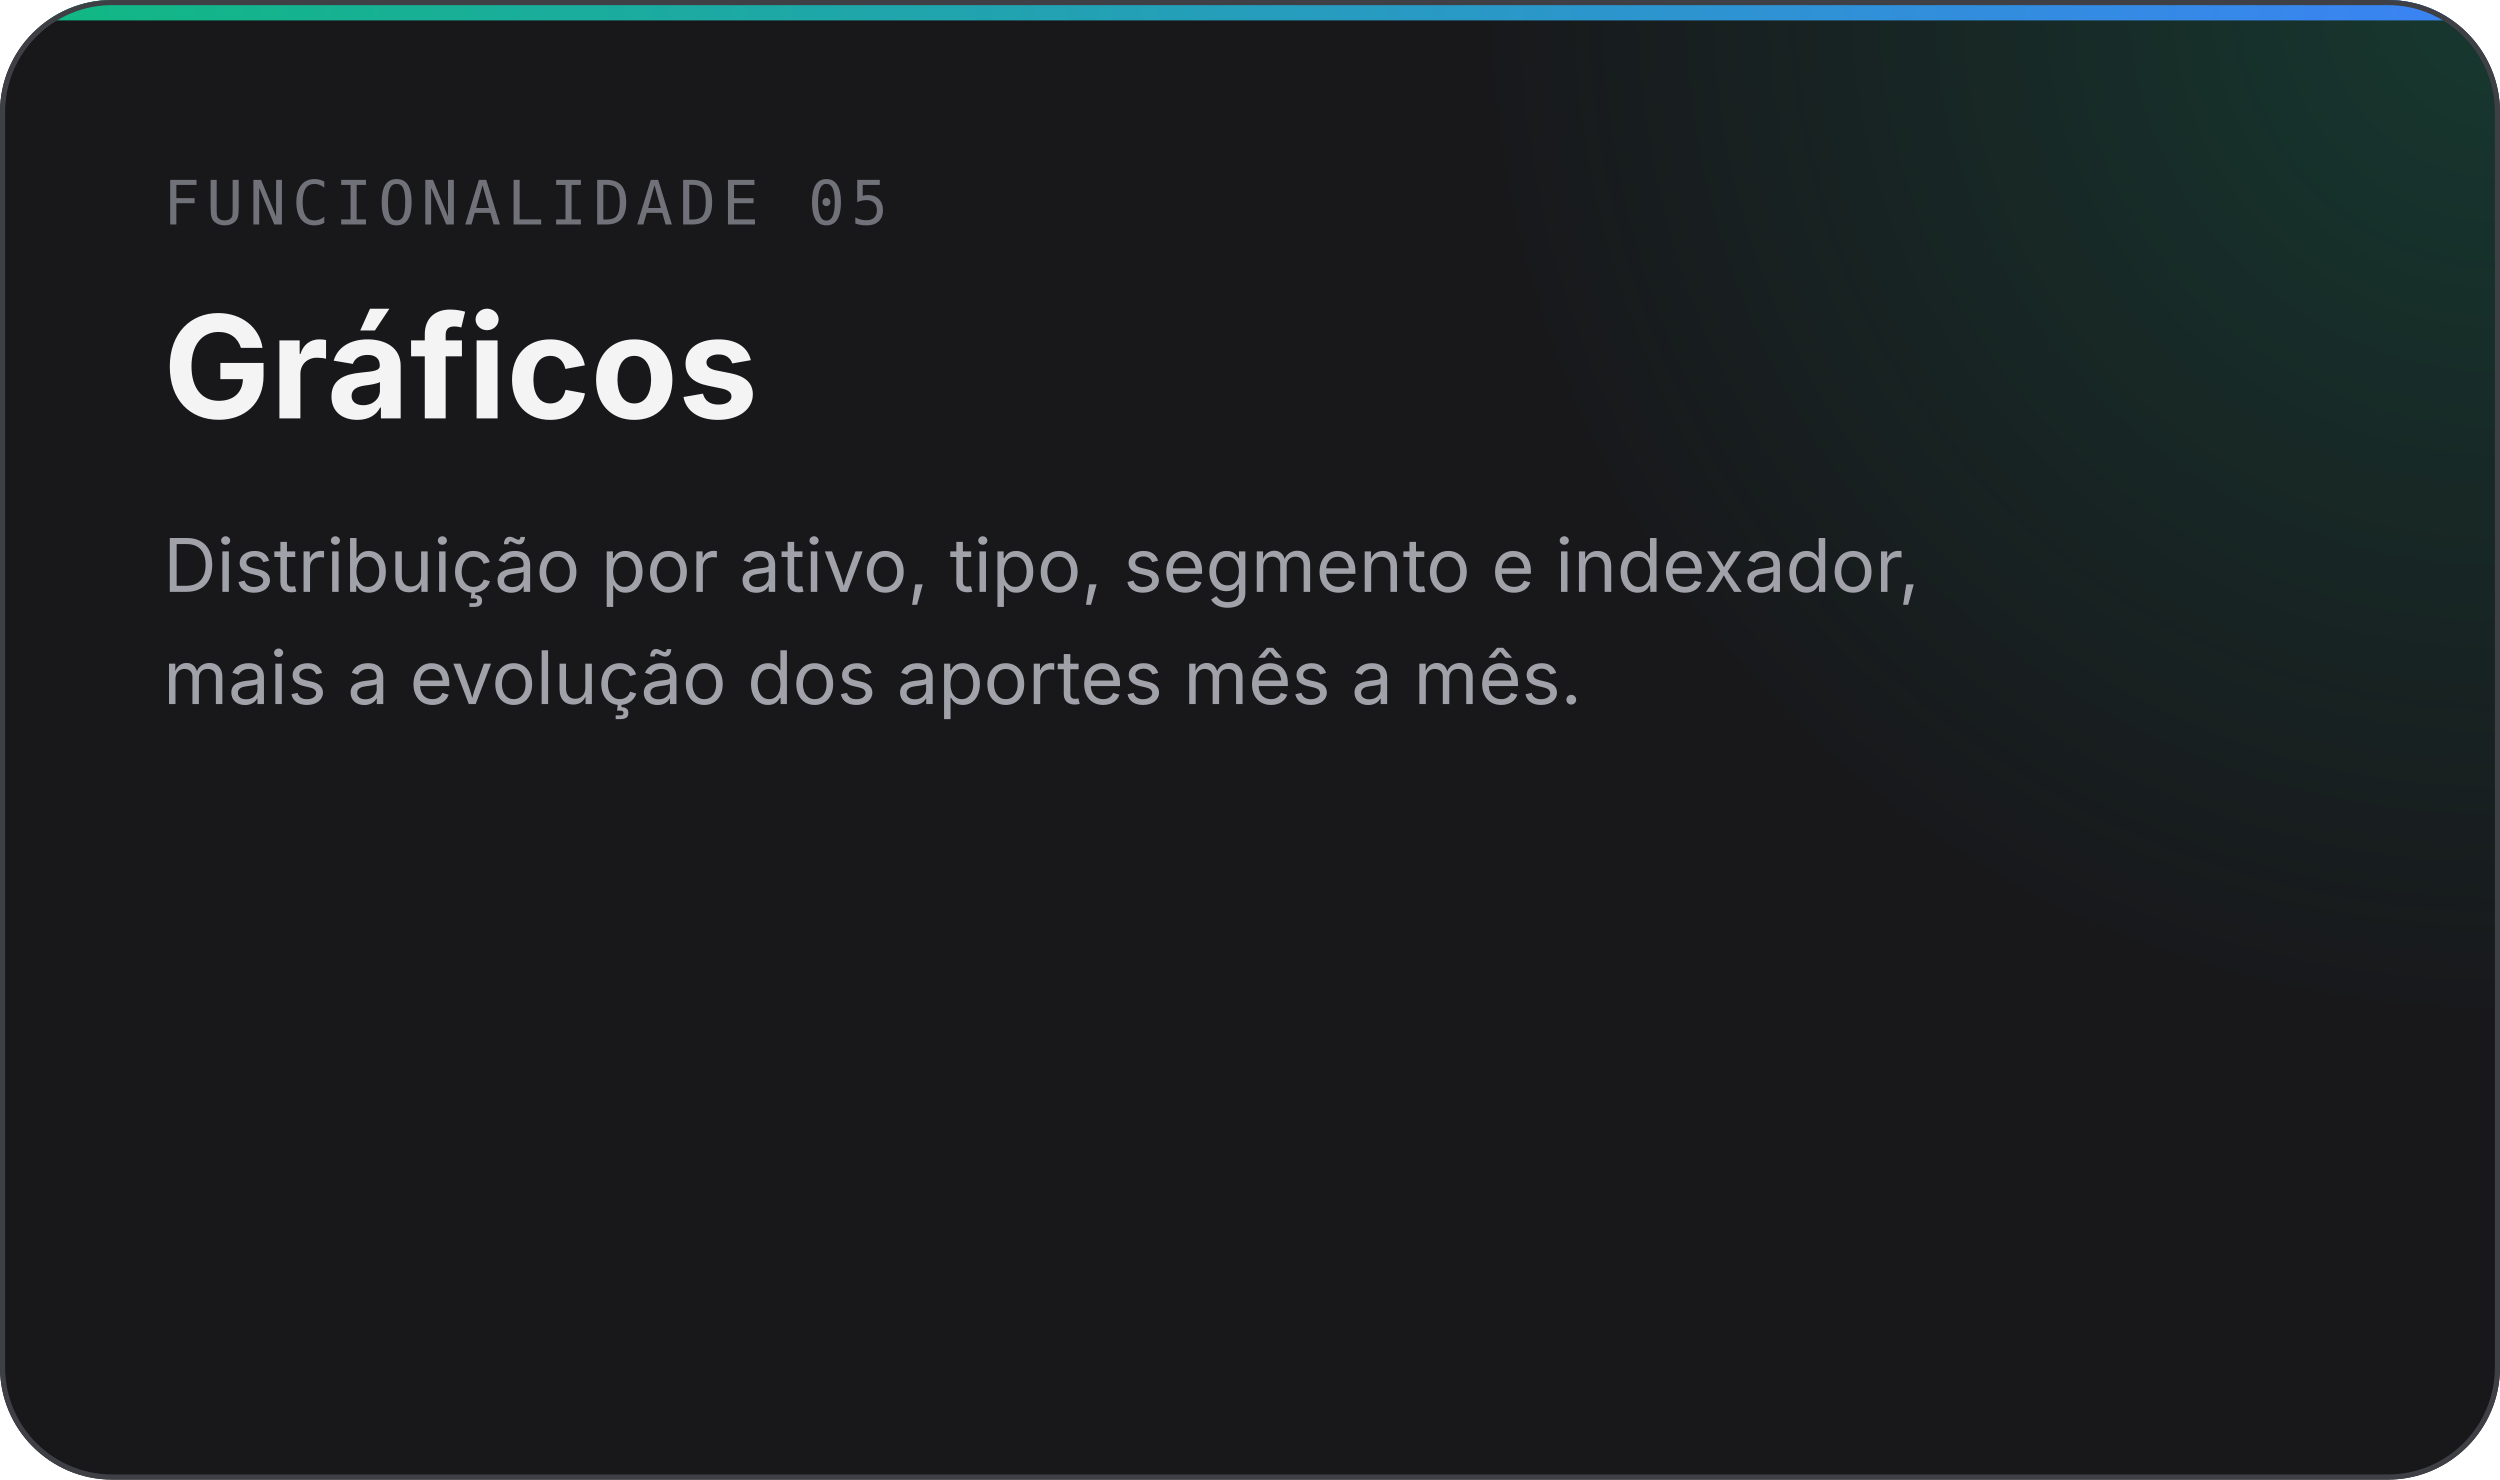
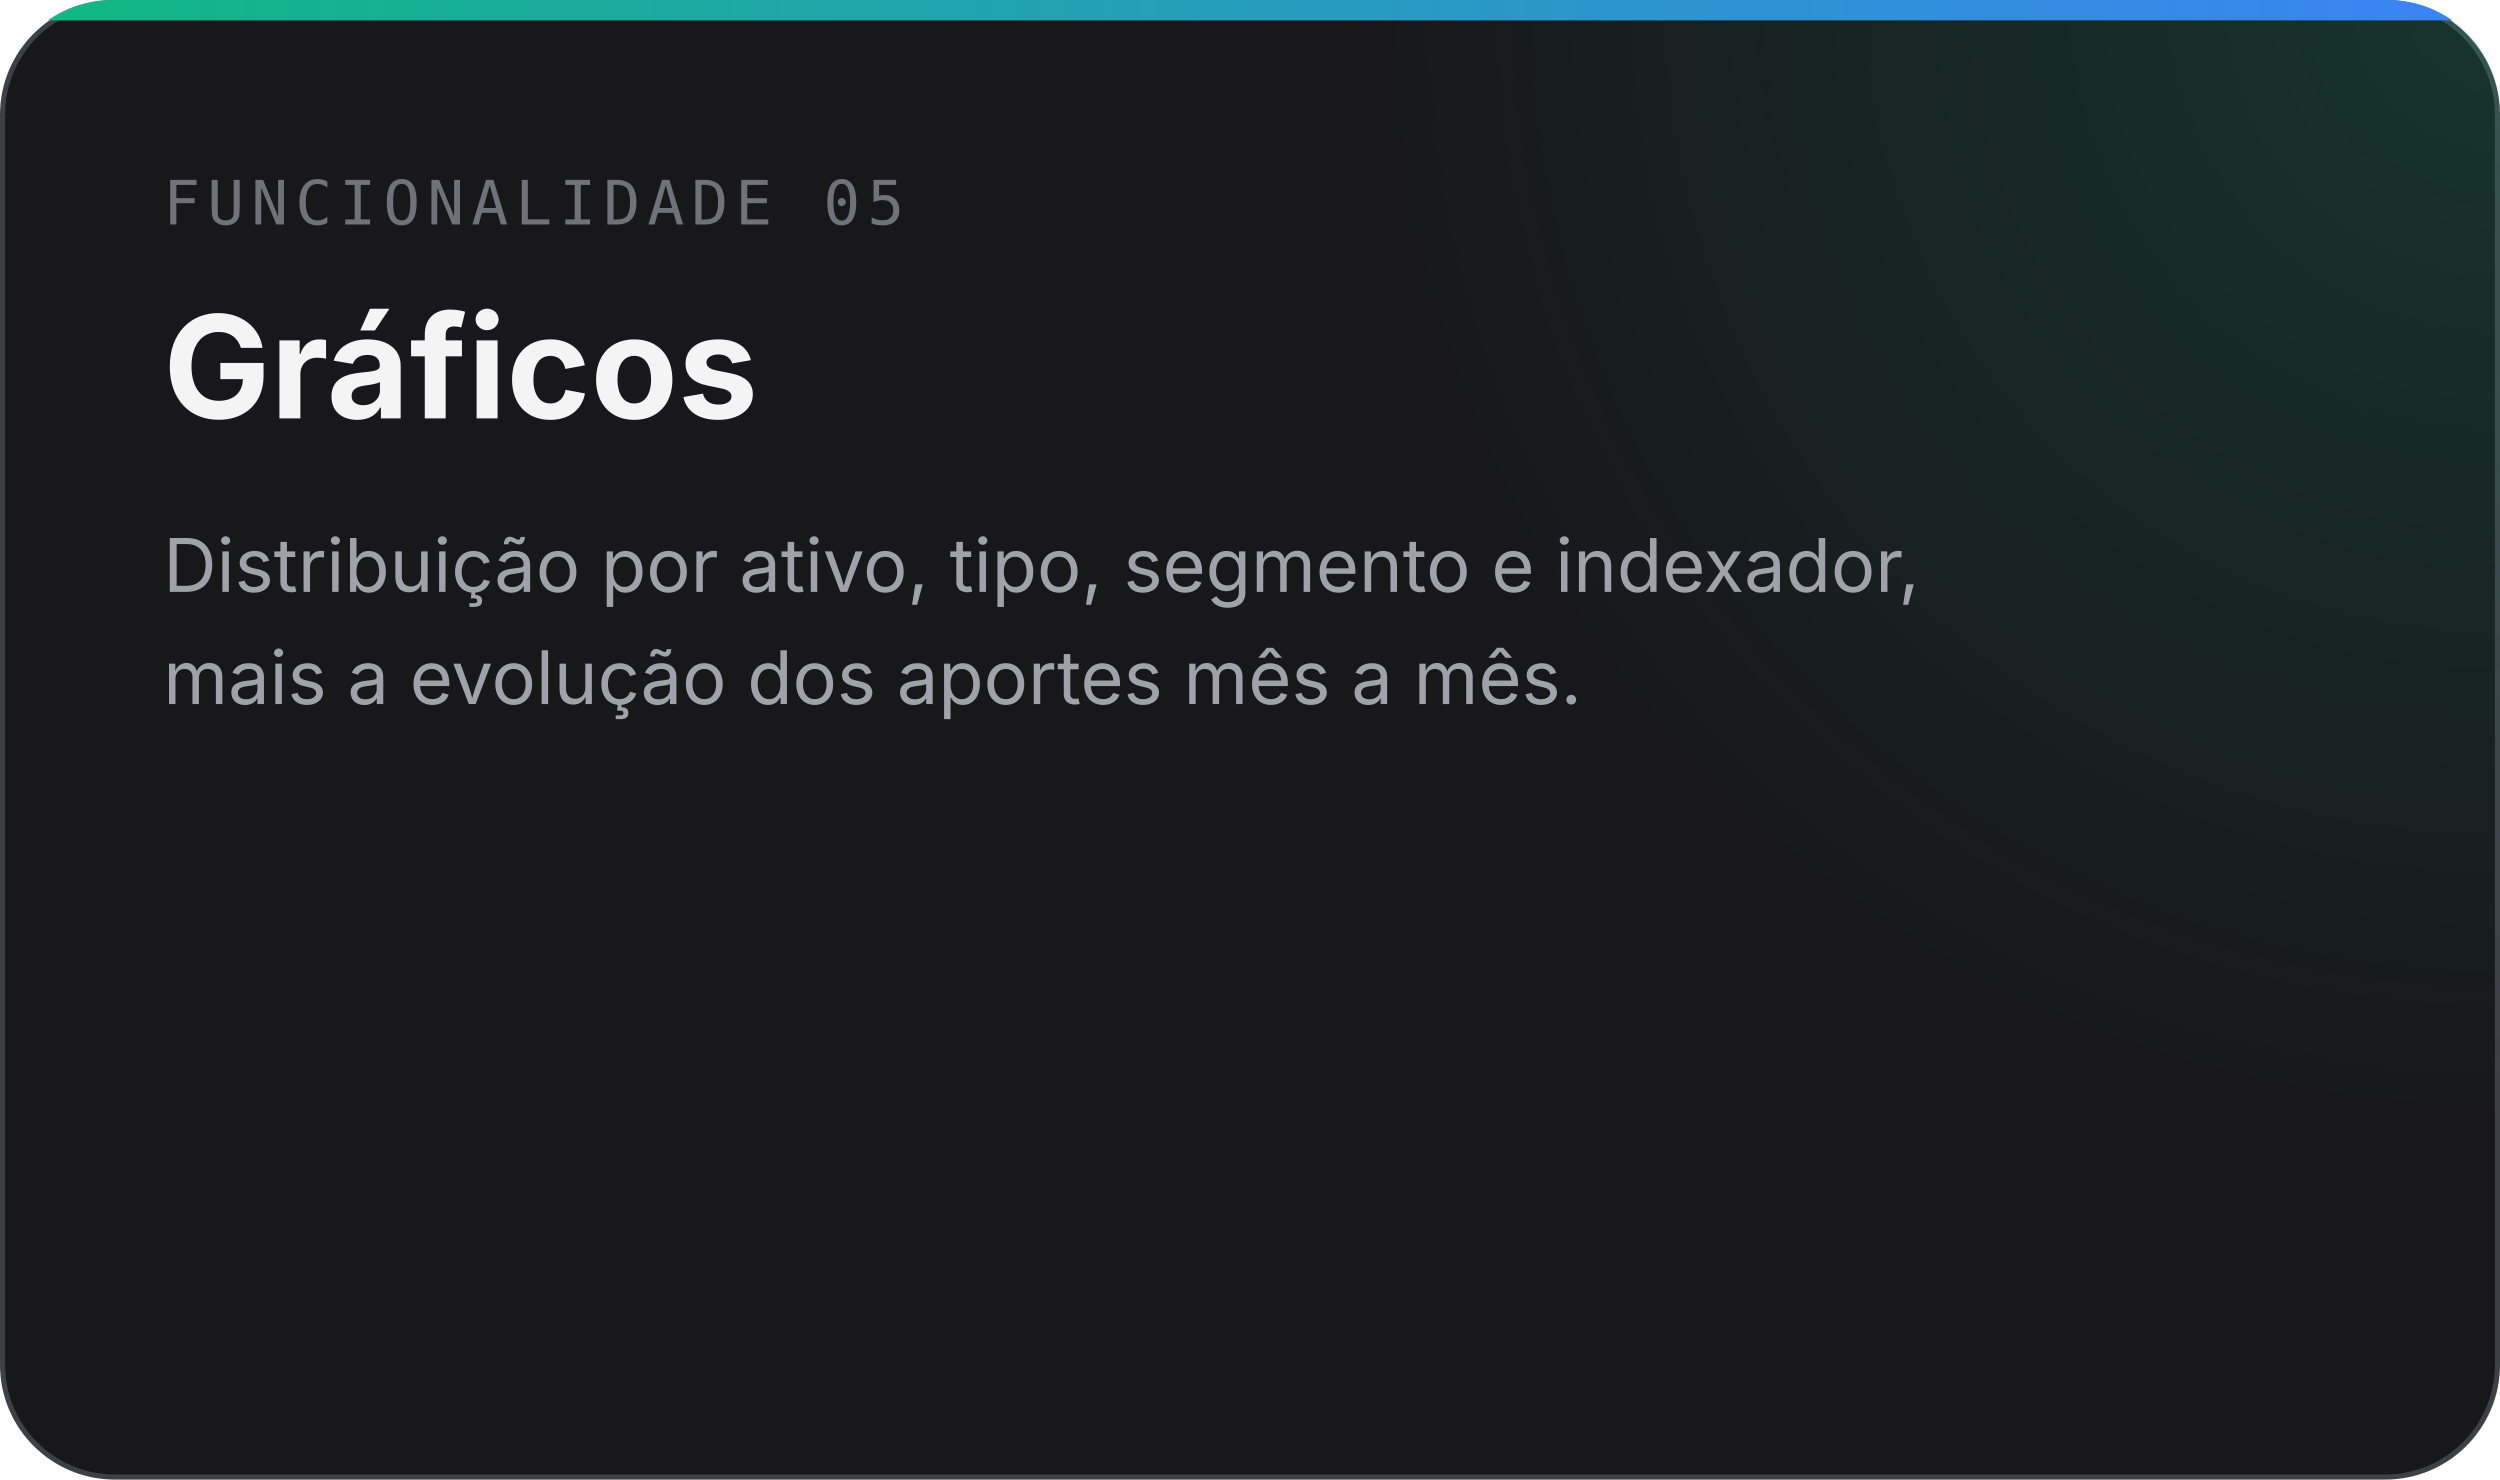
- <svg xmlns="http://www.w3.org/2000/svg" width="490" height="290" viewBox="0 0 490 290" role="img" aria-label="Gráficos: Distribuição por ativo, tipo, segmento e indexador, mais a evolução dos aportes mês a mês.">
+ <svg xmlns="http://www.w3.org/2000/svg" width="490" height="290" viewBox="0 0 490 290" role="img" aria-label="Gráficos. Distribuição por ativo, tipo, segmento e indexador, mais a evolução dos aportes mês a mês.">
  <defs>
-     <radialGradient id="ga">
-       <stop offset="0" stop-color="#10b981" stop-opacity="0.2" />
-       <stop offset="1" stop-color="#10b981" stop-opacity="0" />
-     </radialGradient>
-     <clipPath id="c">
-       <rect width="490" height="290" rx="22" />
-     </clipPath>
    <linearGradient id="g" x1="0" y1="0" x2="1" y2="0">
      <stop offset="0" stop-color="#10b981" />
      <stop offset="1" stop-color="#3b82f6" />
    </linearGradient>
+     <radialGradient id="fc" gradientUnits="userSpaceOnUse" cx="490" cy="0" r="220">
+       <stop offset="0" stop-color="#10b981" stop-opacity="0.18" />
+       <stop offset="1" stop-color="#10b981" stop-opacity="0" />
+     </radialGradient>
+     <clipPath id="fk">
+       <rect width="490" height="290" rx="22" />
+     </clipPath>
  </defs>
-   <g clip-path="url(#c)">
-     <rect width="490" height="290" fill="#18181b" />
-     <circle cx="490" cy="0" r="200" fill="url(#ga)" />
+   <rect x="0.5" y="0.5" width="489" height="289" rx="22" fill="#18181b" stroke="#3f3f46" />
+   <g clip-path="url(#fk)">
+     <rect width="490" height="290" fill="url(#fc)" />
    <rect width="490" height="4" fill="url(#g)" />
  </g>
-   <rect x=".5" y=".5" width="489" height="289" rx="21.5" fill="none" stroke="#3f3f46" />
-   <text x="32" y="44" font-family="ui-monospace,'SFMono-Regular',Menlo,Consolas,monospace" font-size="12" letter-spacing="1.2" fill="#71717a">FUNCIONALIDADE 05</text>
+   <text x="32" y="44" font-family="ui-monospace,'SFMono-Regular',Menlo,Consolas,monospace" font-size="12" letter-spacing="1.4" fill="#71717a">FUNCIONALIDADE 05</text>
  <text x="32" y="82" font-family="Inter,'Segoe UI',-apple-system,Helvetica,Arial,sans-serif" font-size="28" font-weight="700" fill="#f4f4f5">Gráficos</text>
  <text x="32" y="116" font-family="Inter,'Segoe UI',-apple-system,Helvetica,Arial,sans-serif" font-size="14.5" fill="#a1a1aa">Distribuição por ativo, tipo, segmento e indexador,</text>
  <text x="32" y="138" font-family="Inter,'Segoe UI',-apple-system,Helvetica,Arial,sans-serif" font-size="14.5" fill="#a1a1aa">mais a evolução dos aportes mês a mês.</text>
</svg>
